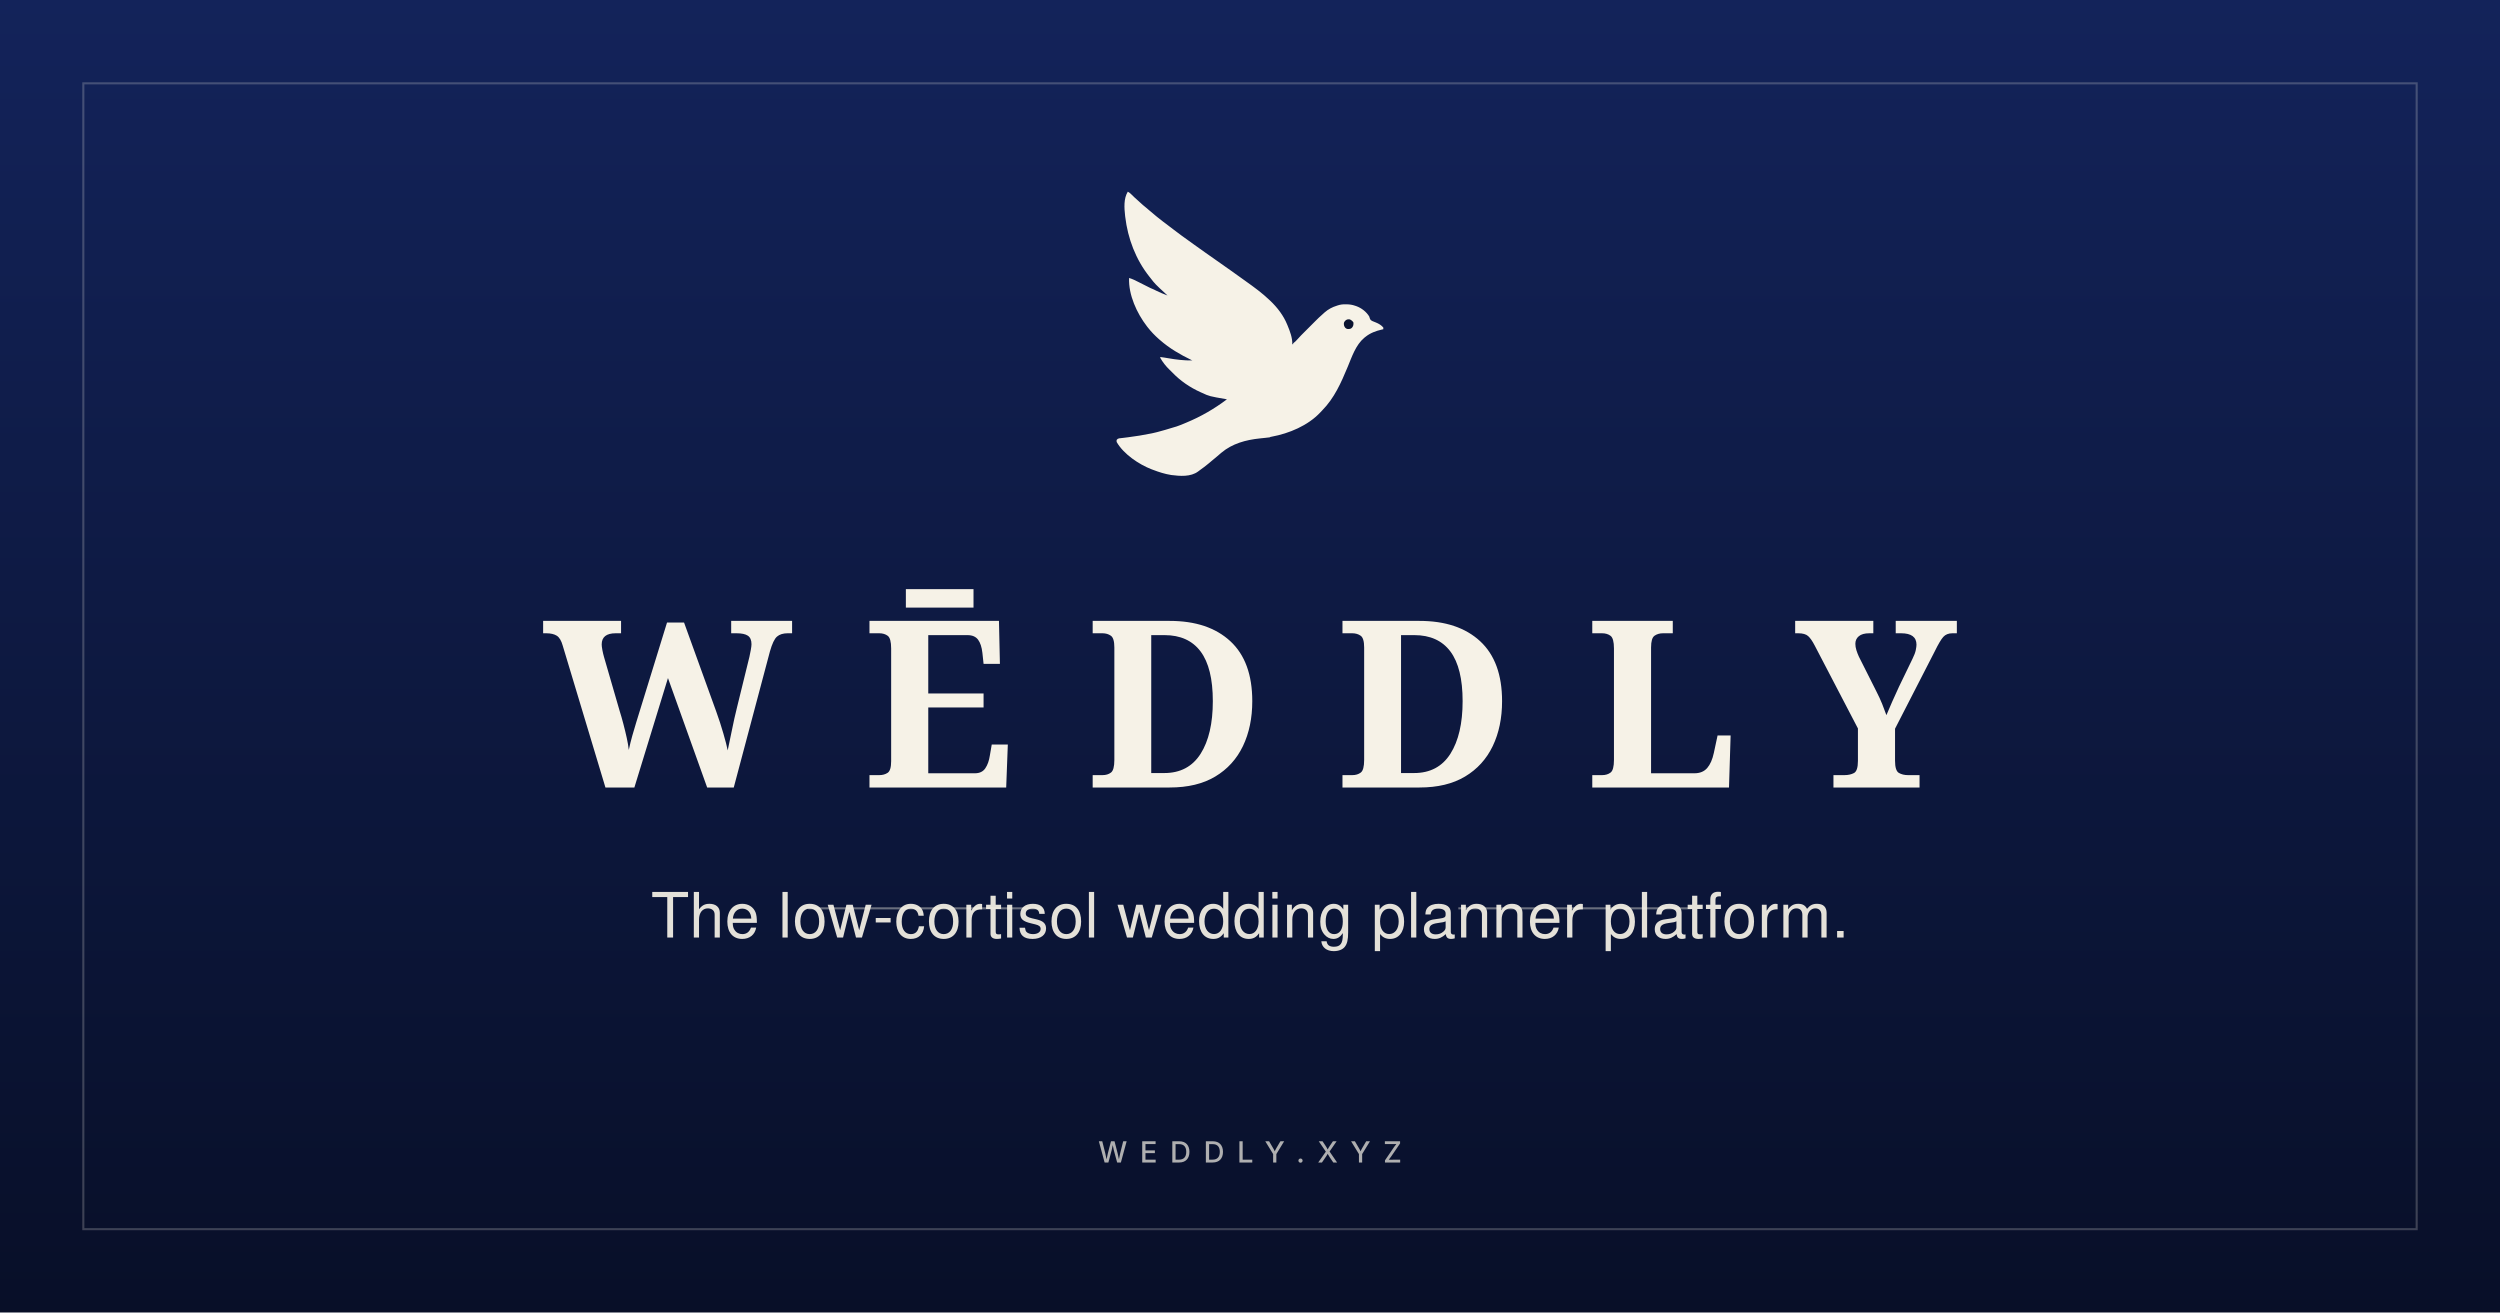
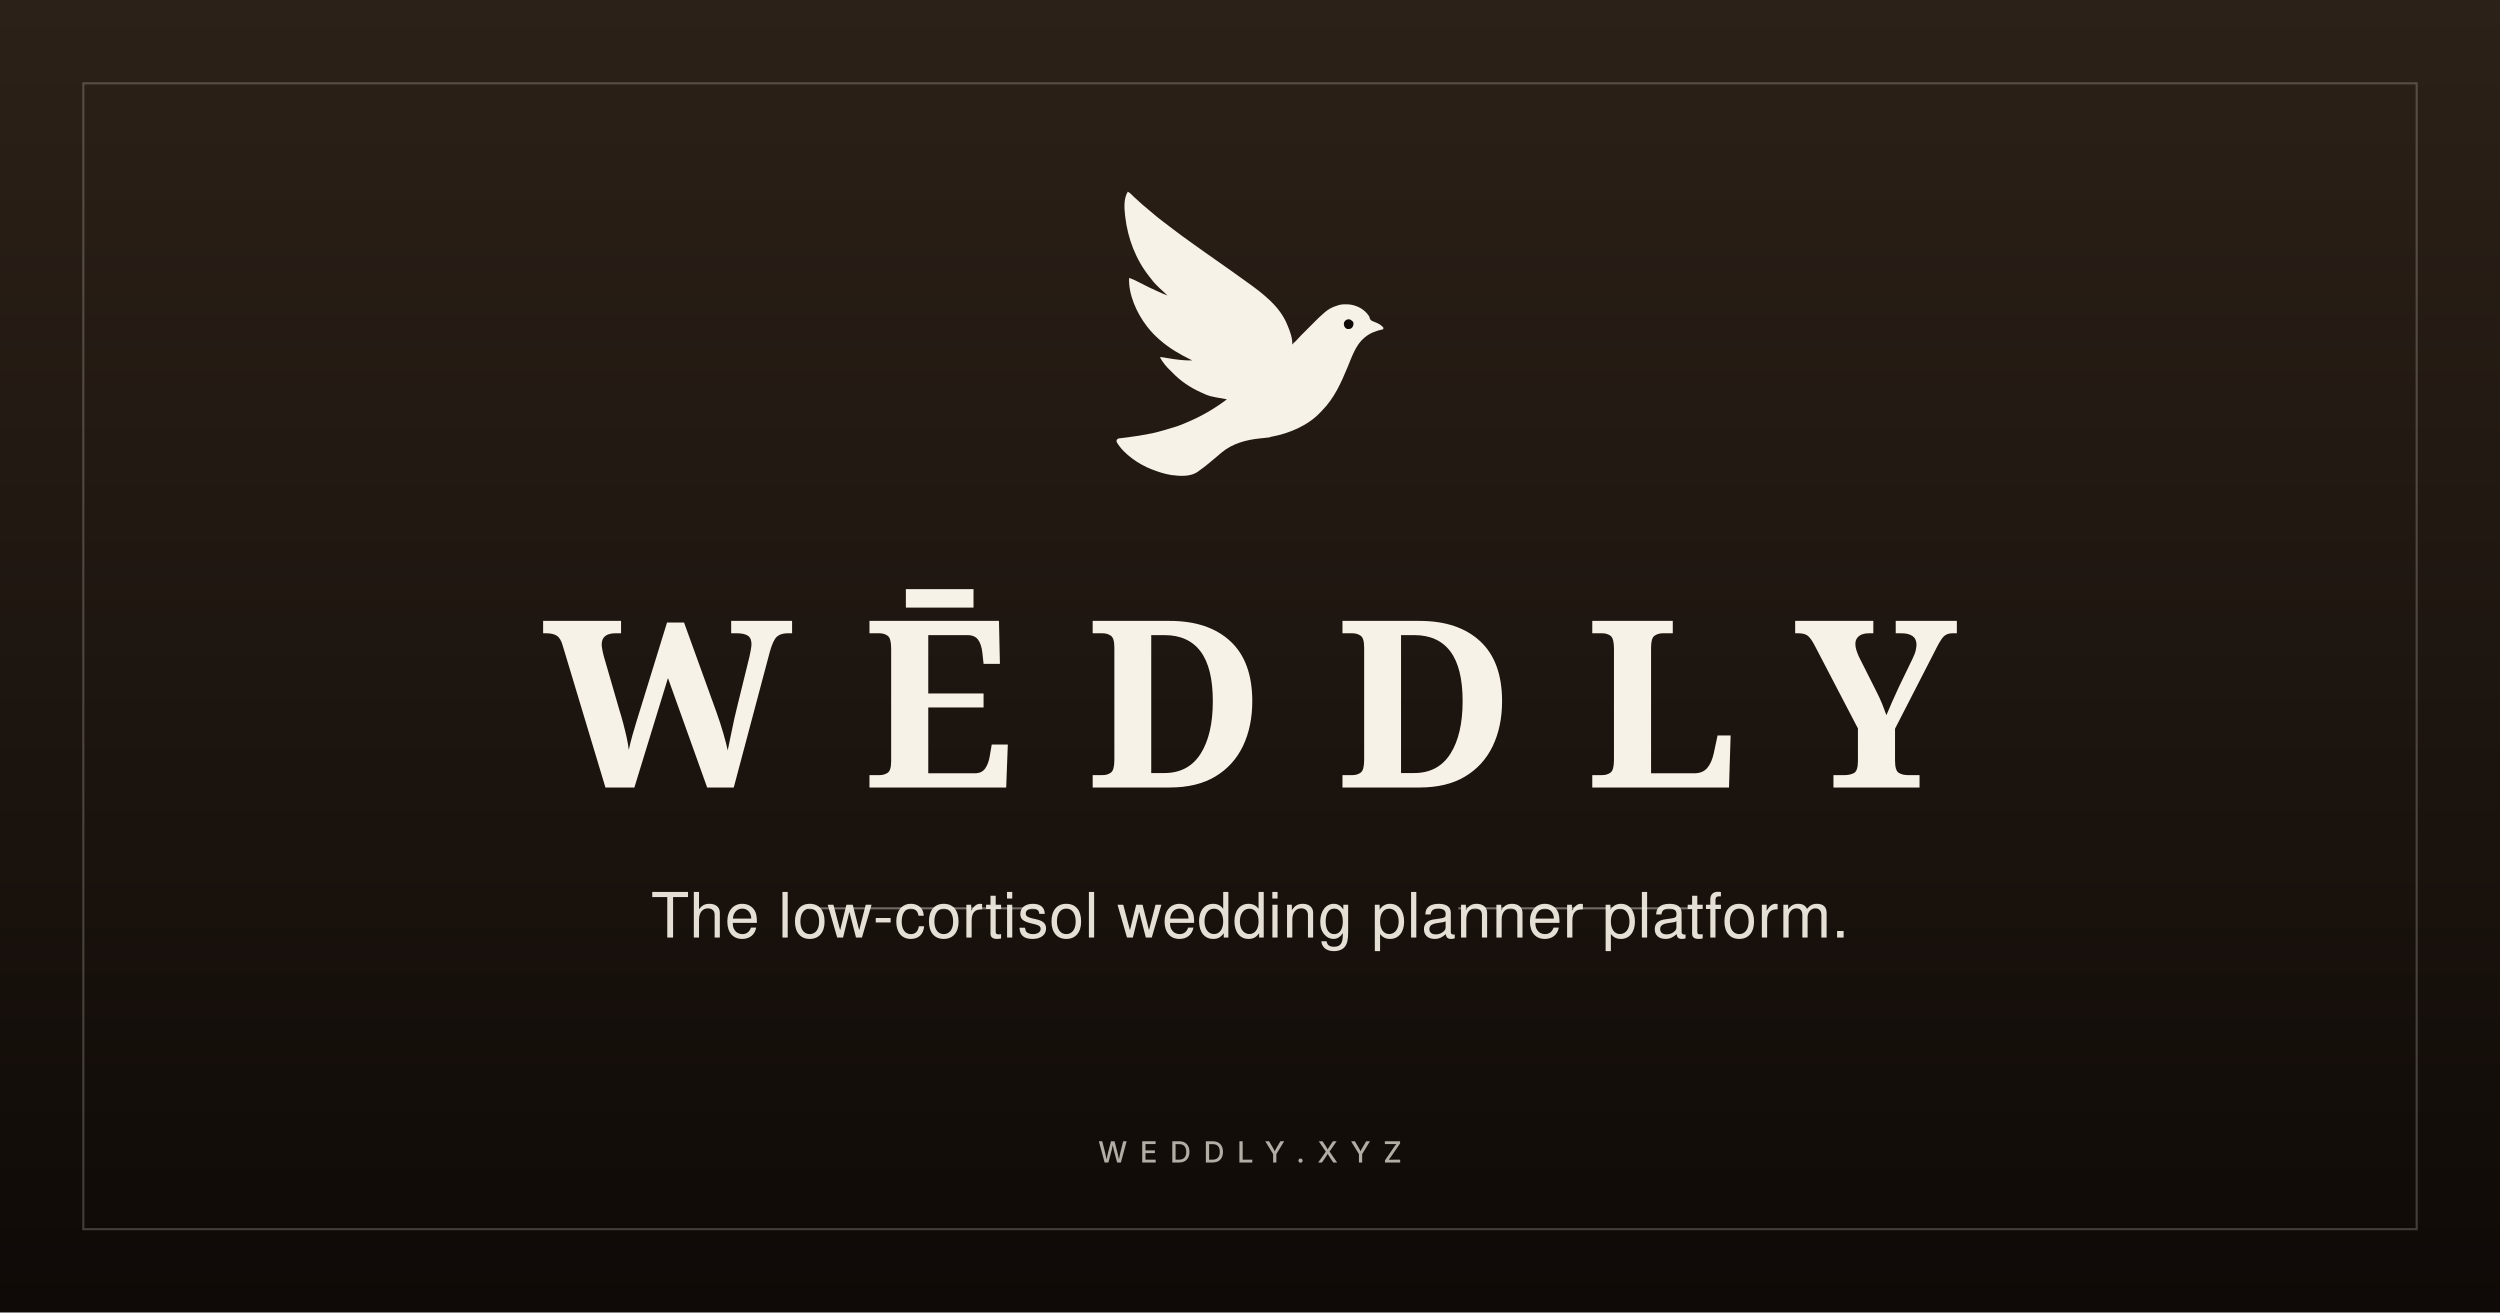
<svg xmlns="http://www.w3.org/2000/svg" width="1200" height="630" viewBox="0 0 1200 630">
  <linearGradient id="bg" x1="0" y1="0" x2="0" y2="1">
-     <stop offset="0" stop-color="#13235a" />
-     <stop offset="1" stop-color="#080f28" />
+     <stop offset="0" stop-color="#2c2118" />
+     <stop offset="1" stop-color="#0f0a07" />
  </linearGradient>
  <rect width="1200" height="630" fill="url(#bg)" />
  <rect x="40" y="40" width="1120" height="550" fill="none" stroke="#f6f2e7" stroke-width="1" stroke-opacity="0.22" />
  <svg x="536" y="92" width="128" height="137" viewBox="337 282 624 668" preserveAspectRatio="xMidYMid meet">
    <path d="M0 0 C3.899 2.133 6.739 4.552 9.812 7.75 C13.34 11.35 16.917 14.755 20.746 18.027 C23.104 20.091 25.394 22.217 27.683 24.357 C32.854 29.188 38.095 33.786 43.676 38.145 C46.005 40.004 48.224 41.943 50.438 43.938 C55.482 48.472 60.721 52.742 66 57 C67.111 57.904 68.221 58.807 69.332 59.711 C78.152 66.856 87.186 73.689 96.285 80.473 C100.074 83.299 103.828 86.165 107.562 89.062 C119.307 98.135 131.324 106.855 143.422 115.449 C147.57 118.399 151.69 121.389 155.812 124.375 C163.8 130.154 171.84 135.854 179.904 141.525 C181.985 142.989 184.063 144.457 186.141 145.926 C193.747 151.303 201.366 156.662 209 162 C217.326 167.822 225.632 173.671 233.928 179.537 C236.018 181.013 238.11 182.485 240.203 183.957 C248.336 189.679 256.428 195.454 264.482 201.287 C268.401 204.125 272.326 206.951 276.27 209.753 C295.652 223.526 314.799 237.528 332 254 C332.527 254.5 333.054 254.999 333.597 255.514 C349.975 271.12 364.42 289.909 373 311 C373.296 311.705 373.593 312.41 373.898 313.137 C379.542 326.793 385.434 341.993 385 357 C385.66 357 386.32 357 387 357 C387 356.34 387 355.68 387 355 C388.769 353.3 390.664 351.792 392.566 350.242 C394.564 348.402 396.235 346.598 397.984 344.536 C402.643 339.18 407.661 334.195 412.684 329.184 C413.708 328.158 414.733 327.133 415.757 326.107 C417.893 323.97 420.03 321.834 422.169 319.7 C424.89 316.985 427.606 314.266 430.322 311.545 C432.433 309.43 434.547 307.317 436.661 305.205 C437.663 304.204 438.664 303.202 439.664 302.2 C444.728 297.126 449.814 292.144 455.27 287.491 C457.122 285.895 458.904 284.235 460.688 282.562 C469.011 275.316 478.474 270.19 489 267 C489.723 266.75 490.447 266.5 491.192 266.242 C497.368 264.199 502.888 263.521 509.375 263.625 C510.294 263.634 511.213 263.644 512.16 263.654 C519.124 263.808 525.413 264.638 532 267 C532.967 267.317 533.934 267.634 534.93 267.961 C547.115 272.424 558.093 280.941 565 292 C565.527 293.554 566.029 295.116 566.5 296.688 C567.893 300.259 568.985 300.992 572.445 302.871 C575.243 304.092 578.082 305.196 580.926 306.305 C587.131 308.762 593.772 312.719 598 318 C598 319.32 598 320.64 598 322 C597.031 322.208 596.061 322.415 595.062 322.629 C580.807 325.84 567.468 330.7 556 340 C554.757 340.982 554.757 340.982 553.488 341.984 C533.433 358.815 524.509 386.357 514.737 409.833 C499.124 447.324 483.576 482.963 454.7 512.26 C453.196 513.8 451.729 515.363 450.273 516.949 C421.483 547.478 377.495 565.952 336.844 573.422 C334.067 573.858 334.067 573.858 332 575 C329.046 575.379 326.099 575.712 323.137 576.016 C321.279 576.217 319.422 576.419 317.564 576.621 C314.659 576.934 311.753 577.243 308.846 577.542 C276.434 580.889 244.407 589.569 219 611 C218.448 611.466 217.896 611.931 217.327 612.411 C214.327 614.949 211.346 617.509 208.379 620.086 C204.55 623.404 200.631 626.607 196.695 629.797 C193.85 632.122 191.052 634.499 188.25 636.875 C181.924 642.156 175.344 647.038 168.635 651.819 C167.273 652.803 165.937 653.823 164.609 654.852 C147.217 667.796 122.141 665.839 101.668 663.148 C86.861 660.822 72.941 656.407 59 651 C57.881 650.591 56.762 650.183 55.609 649.762 C26.187 638.461 -9.994 614.124 -26 586 C-26.418 583.344 -26.418 583.344 -26 581 C-24.291 578.682 -23.238 578.058 -20.413 577.372 C-19.376 577.252 -18.338 577.131 -17.27 577.008 C-16.091 576.863 -14.912 576.718 -13.697 576.569 C-11.774 576.349 -11.774 576.349 -9.812 576.125 C-7.069 575.788 -4.328 575.441 -1.586 575.094 C-0.878 575.005 -0.17 574.917 0.559 574.826 C18.688 572.547 36.726 569.606 54.625 565.938 C55.767 565.704 56.909 565.471 58.086 565.231 C65.111 563.746 71.994 561.937 78.883 559.912 C81.704 559.087 84.532 558.311 87.375 557.562 C93.373 555.941 99.285 554.063 105.207 552.188 C108.212 551.247 111.221 550.358 114.25 549.5 C117.778 548.447 121.132 547.16 124.523 545.727 C128.705 543.966 132.89 542.218 137.086 540.492 C171.429 526.257 202.302 508.315 232 486 C231.282 485.875 230.563 485.749 229.823 485.62 C190.589 478.721 190.589 478.721 174 471 C172.845 470.487 171.69 469.974 170.5 469.445 C145.475 458.224 123 442.838 104 423 C103.154 422.154 102.309 421.309 101.438 420.438 C100.231 419.231 100.231 419.231 99 418 C98.254 417.306 98.254 417.306 97.492 416.598 C89.311 408.816 81.552 398.862 76 389 C76 388.34 76 387.68 76 387 C82.147 387.686 88.211 388.704 94.304 389.765 C113.217 393.041 131.772 395.397 151 395 C150.262 394.644 149.524 394.288 148.763 393.921 C122.163 381.028 97.273 366.584 75 347 C73.654 345.822 73.654 345.822 72.281 344.621 C63.002 336.387 54.653 327.775 47 318 C46.246 317.04 45.492 316.079 44.715 315.09 C21.099 284.344 1.396 241.466 3 202 C10.915 204.261 17.979 207.876 25.271 211.609 C30.43 214.238 35.608 216.829 40.785 219.422 C42.663 220.363 44.539 221.307 46.415 222.251 C47.581 222.836 48.748 223.421 49.949 224.023 C50.994 224.549 52.039 225.074 53.116 225.615 C55.712 226.862 58.32 227.95 61 229 C62.967 229.962 64.925 230.942 66.875 231.938 C75.374 236.213 84.115 239.62 93 243 C92.103 242.175 91.206 241.35 90.281 240.5 C63.763 216.004 63.763 216.004 53 202 C51.824 200.532 51.824 200.532 50.625 199.035 C18.602 158.808 0.046 109.8 -6 59 C-6.103 58.156 -6.206 57.313 -6.312 56.444 C-8.356 38.235 -9.918 16.127 0 0 Z " fill="#f6f2e7" transform="translate(363,282)" />
-     <path d="M0 0 C3.704 2.027 5.654 3.48 8 7 C8.463 11.999 8.104 15.009 5 19 C2.456 21.837 0.244 22.274 -3.438 22.5 C-7.184 22.389 -7.893 22.084 -11 19.625 C-13.803 15.946 -14.34 13.717 -14.289 9.035 C-13.836 5.846 -12.261 4.196 -10 2 C-6.245 -0.503 -4.453 -0.453 0 0 Z " fill="#0a1330" transform="translate(883,581)" />
+     <path d="M0 0 C3.704 2.027 5.654 3.48 8 7 C8.463 11.999 8.104 15.009 5 19 C2.456 21.837 0.244 22.274 -3.438 22.5 C-7.184 22.389 -7.893 22.084 -11 19.625 C-13.803 15.946 -14.34 13.717 -14.289 9.035 C-13.836 5.846 -12.261 4.196 -10 2 C-6.245 -0.503 -4.453 -0.453 0 0 Z " fill="#0f0a07" transform="translate(883,581)" />
  </svg>
  <text x="600" y="378" font-family="'Cormorant Garamond', Georgia, serif" font-size="112" font-weight="600" letter-spacing="34" fill="#f6f2e7" text-anchor="middle">WĒDDLY</text>
  <line x1="388" y1="436" x2="500" y2="436" stroke="#f6f2e7" stroke-width="1" stroke-opacity="0.4" />
  <line x1="700" y1="436" x2="812" y2="436" stroke="#f6f2e7" stroke-width="1" stroke-opacity="0.4" />
  <text x="600" y="450" font-family="'General Sans', 'Helvetica Neue', Helvetica, Arial, sans-serif" font-size="30" font-weight="500" letter-spacing="0.3" fill="#f6f2e7" fill-opacity="0.92" text-anchor="middle">The low-cortisol wedding planner platform.</text>
  <text x="600" y="558" font-family="'Inter', system-ui, sans-serif" font-size="14" font-weight="500" letter-spacing="6" fill="#f6f2e7" fill-opacity="0.7" text-anchor="middle">WEDDLY.XYZ</text>
</svg>
